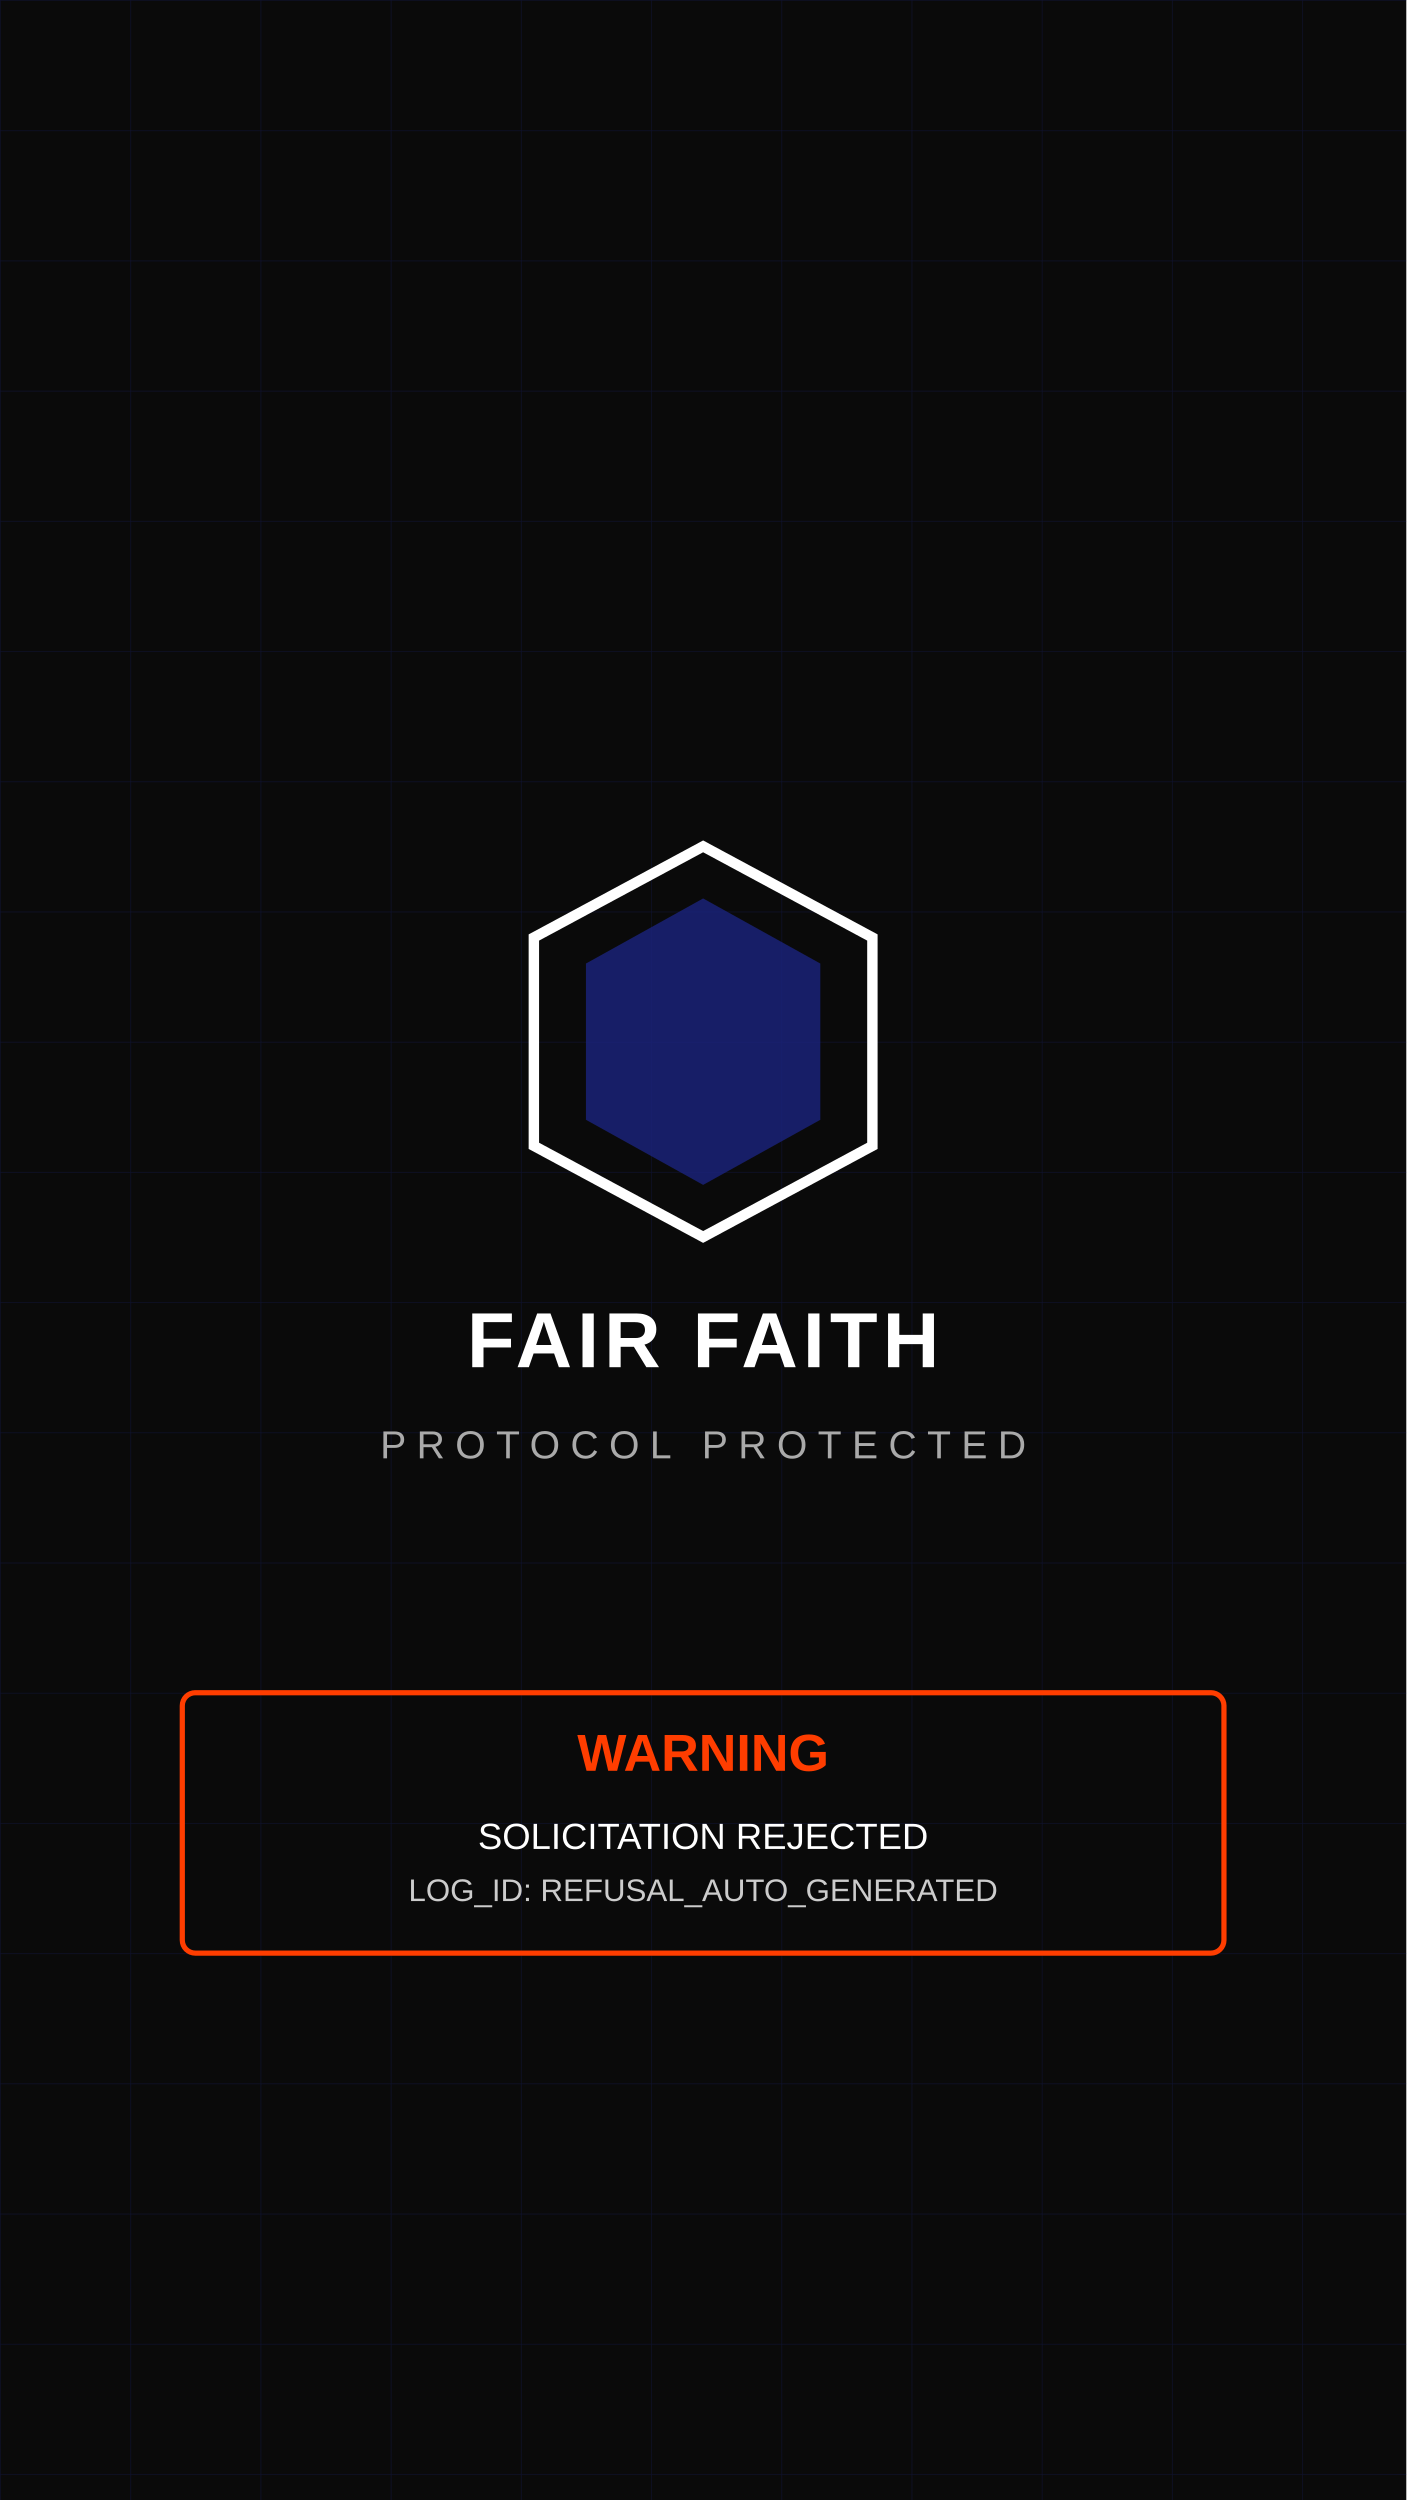
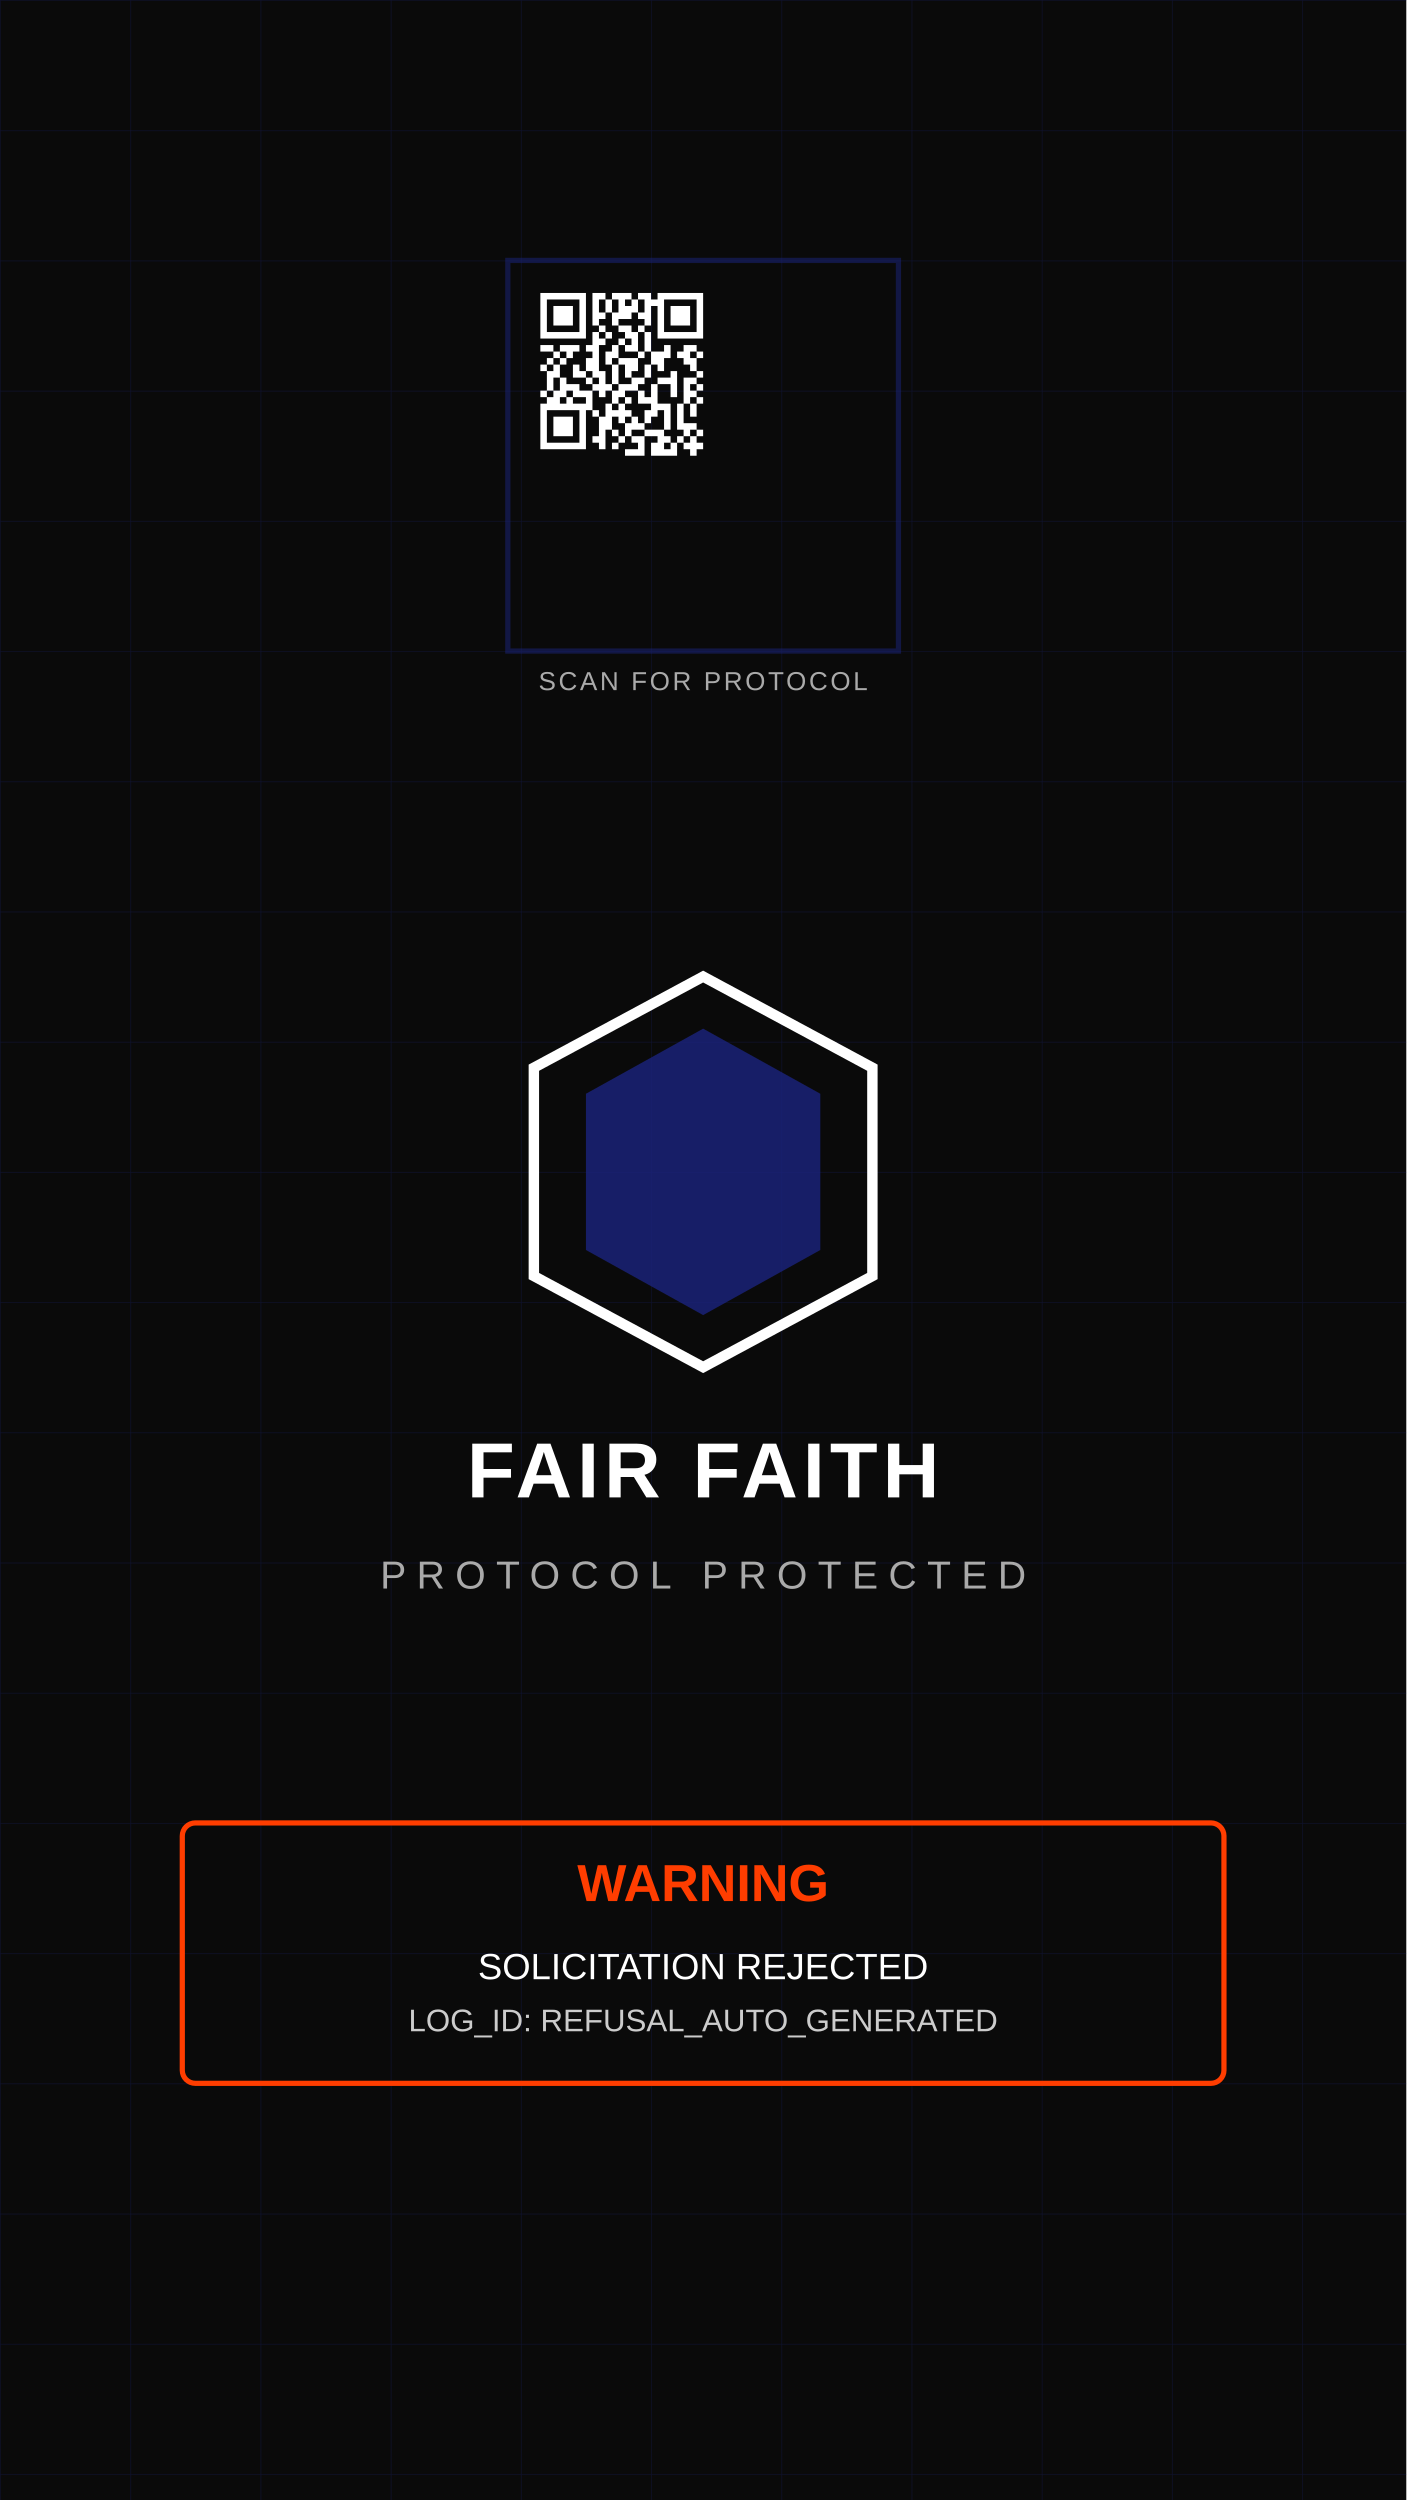
<svg xmlns="http://www.w3.org/2000/svg" viewBox="0 0 1080 1920" width="1080" height="1920">
  <rect width="100%" height="100%" fill="#0a0a0a" />
  <defs>
    <pattern id="grid" width="100" height="100" patternUnits="userSpaceOnUse">
      <path d="M 100 0 L 0 0 0 100" fill="none" stroke="#1a237e" stroke-width="1" />
    </pattern>
  </defs>
  <rect width="100%" height="100%" fill="url(#grid)" opacity="0.3" />
-   <g transform="translate(540, 800)">
+   <g transform="translate(540, 350)">
+     <rect x="-150" y="-150" width="300" height="300" fill="none" stroke="#1a237e" stroke-width="4" opacity="0.5" />
+     <g transform="translate(-125, -125) scale(5)">
+       <path fill="#ffffff" d="M0 0h7v1H0zM8 0h2v1H8zM11 0h3v1h-3zM15 0h2v1h-2zM18 0h7v1h-7zM0 1h1v1H0zM6 1h1v1H6zM8 1h1v1H8zM10 1h1v1h-1zM12 1h1v1h-1zM14 1h1v1h-1zM16 1h2v1h-2zM18 1h1v1h-1zM24 1h1v1h-1zM0 2h1v1H0zM2 2h3v1H2zM6 2h1v1H6zM8 2h1v1H8zM10 2h1v1h-1zM12 2h3v1h-3zM16 2h1v1h-1zM18 2h1v1h-1zM20 2h3v1h-3zM24 2h1v1h-1zM0 3h1v1H0zM2 3h3v1H2zM6 3h1v1H6zM8 3h2v1H8zM11 3h3v1h-3zM15 3h2v1h-2zM18 3h1v1h-1zM20 3h3v1h-3zM24 3h1v1h-1zM0 4h1v1H0zM2 4h3v1H2zM6 4h1v1H6zM8 4h1v1H8zM11 4h1v1h-1zM16 4h1v1h-1zM18 4h1v1h-1zM20 4h3v1h-3zM24 4h1v1h-1zM0 5h1v1H0zM6 5h1v1H6zM9 5h1v1H9zM12 5h2v1h-2zM15 5h1v1h-1zM18 5h1v1h-1zM24 5h1v1h-1zM0 6h7v1H0zM8 6h1v1H8zM10 6h1v1h-1zM13 6h2v1h-2zM16 6h1v1h-1zM18 6h7v1h-7zM8 7h2v1H8zM12 7h1v1h-1zM14 7h1v1h-1zM16 7h1v1h-1zM0 8h2v1H0zM3 8h3v1H3zM7 8h2v1H7zM11 8h1v1h-1zM13 8h2v1h-2zM16 8h1v1h-1zM19 8h1v1h-1zM22 8h2v1h-2zM2 9h1v1H2zM4 9h1v1H4zM8 9h1v1H8zM10 9h2v1h-2zM15 9h1v1h-1zM17 9h3v1h-3zM21 9h2v1h-2zM24 9h1v1h-1zM1 10h1v1H1zM3 10h1v1H3zM7 10h2v1H7zM10 10h1v1h-1zM12 10h3v1h-3zM17 10h2v1h-2zM22 10h2v1h-2zM0 11h1v1H0zM2 11h1v1H2zM5 11h1v1H5zM7 11h2v1H7zM11 11h1v1h-1zM13 11h2v1h-2zM16 11h1v1h-1zM18 11h1v1h-1zM23 11h1v1h-1zM1 12h2v1H1zM5 12h2v1H5zM8 12h2v1H8zM11 12h1v1h-1zM13 12h1v1h-1zM16 12h1v1h-1zM20 12h1v1h-1zM24 12h1v1h-1zM1 13h1v1H1zM3 13h1v1H3zM7 13h1v1H7zM9 13h1v1H9zM11 13h1v1h-1zM14 13h2v1h-2zM18 13h3v1h-3zM22 13h2v1h-2zM1 14h1v1H1zM3 14h3v1H3zM8 14h3v1H8zM12 14h3v1h-3zM17 14h1v1h-1zM20 14h1v1h-1zM22 14h1v1h-1zM24 14h1v1h-1zM0 15h1v1H0zM2 15h2v1H2zM5 15h3v1H5zM9 15h1v1H9zM11 15h2v1h-2zM15 15h1v1h-1zM17 15h1v1h-1zM20 15h1v1h-1zM22 15h2v1h-2zM1 16h2v1H1zM4 16h1v1H4zM7 16h1v1H7zM11 16h1v1h-1zM13 16h1v1h-1zM15 16h3v1h-3zM22 16h1v1h-1zM24 16h1v1h-1zM0 17h8v1H0zM10 17h1v1h-1zM12 17h1v1h-1zM17 17h3v1h-3zM21 17h1v1h-1zM23 17h1v1h-1zM0 18h1v1H0zM6 18h1v1H6zM8 18h1v1H8zM10 18h4v1h-4zM16 18h2v1h-2zM19 18h1v1h-1zM21 18h1v1h-1zM23 18h1v1h-1zM0 19h1v1H0zM2 19h3v1H2zM6 19h1v1H6zM9 19h2v1H9zM12 19h1v1h-1zM14 19h1v1h-1zM16 19h1v1h-1zM19 19h1v1h-1zM21 19h1v1h-1zM0 20h1v1H0zM2 20h3v1H2zM6 20h1v1H6zM9 20h2v1H9zM13 20h3v1h-3zM19 20h1v1h-1zM21 20h3v1h-3zM0 21h1v1H0zM2 21h3v1H2zM6 21h1v1H6zM9 21h1v1H9zM11 21h1v1h-1zM13 21h1v1h-1zM16 21h3v1h-3zM22 21h1v1h-1zM24 21h1v1h-1zM0 22h1v1H0zM6 22h1v1H6zM8 22h2v1H8zM12 22h1v1h-1zM14 22h2v1h-2zM18 22h2v1h-2zM21 22h1v1h-1zM23 22h1v1h-1zM0 23h7v1H0zM9 23h1v1H9zM11 23h1v1h-1zM15 23h1v1h-1zM17 23h2v1h-2zM20 23h1v1h-1zM22 23h3v1h-3zM13 24h3v1h-3zM17 24h4v1h-4zM23 24h1v1h-1z" />
+     </g>
+     <text x="0" y="180" text-anchor="middle" font-family="Arial, sans-serif" font-size="20" fill="#aaaaaa" letter-spacing="2">SCAN FOR PROTOCOL</text>
+   </g>
+   <g transform="translate(540, 900)">
    <path d="M0 -150 L130 -80 V80 L0 150 L-130 80 V-80 Z" fill="none" stroke="#ffffff" stroke-width="8" />
    <path d="M0 -110 L90 -60 V60 L0 110 L-90 60 V-60 Z" fill="#1a237e" opacity="0.8" />
    <text x="0" y="250" text-anchor="middle" font-family="Arial, sans-serif" font-weight="bold" font-size="60" fill="#ffffff" letter-spacing="4">FAIR FAITH</text>
    <text x="0" y="320" text-anchor="middle" font-family="Arial, sans-serif" font-size="30" fill="#aaaaaa" letter-spacing="8">PROTOCOL PROTECTED</text>
    <g transform="translate(0, 500)">
      <rect x="-400" y="0" width="800" height="200" rx="10" fill="none" stroke="#ff3d00" stroke-width="4" />
      <text x="0" y="60" text-anchor="middle" font-family="Arial, sans-serif" font-weight="bold" font-size="40" fill="#ff3d00">WARNING</text>
      <text x="0" y="120" text-anchor="middle" font-family="Arial, sans-serif" font-size="28" fill="#ffffff">SOLICITATION REJECTED</text>
      <text x="0" y="160" text-anchor="middle" font-family="Arial, sans-serif" font-size="24" fill="#cccccc">LOG_ID: REFUSAL_AUTO_GENERATED</text>
    </g>
  </g>
</svg>
